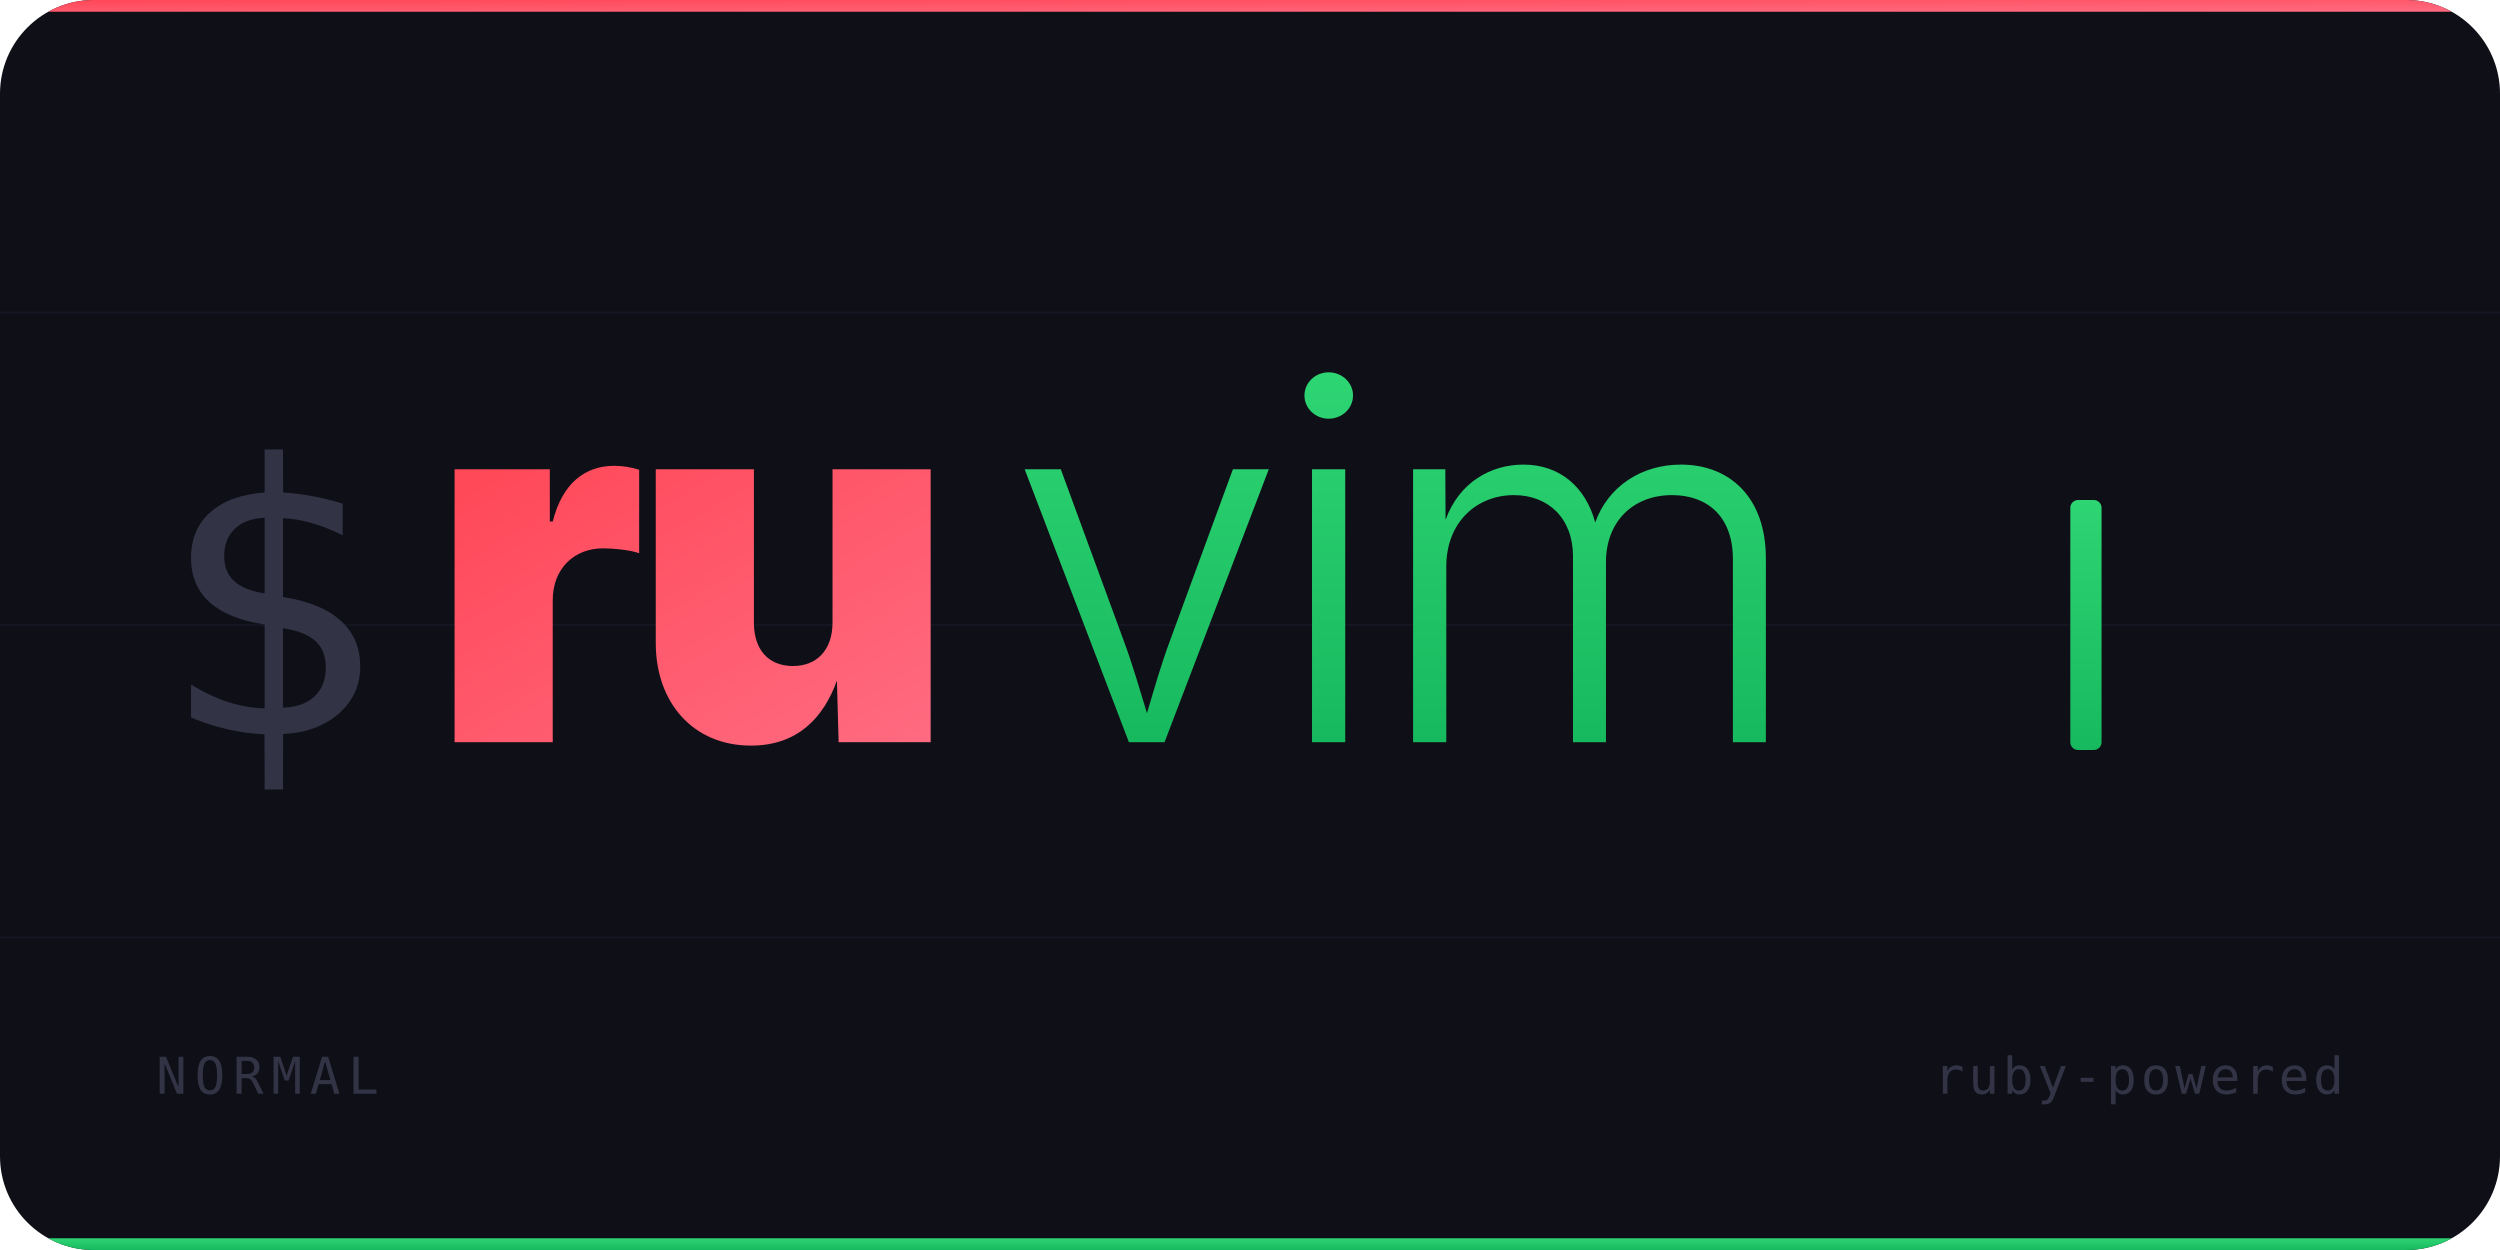
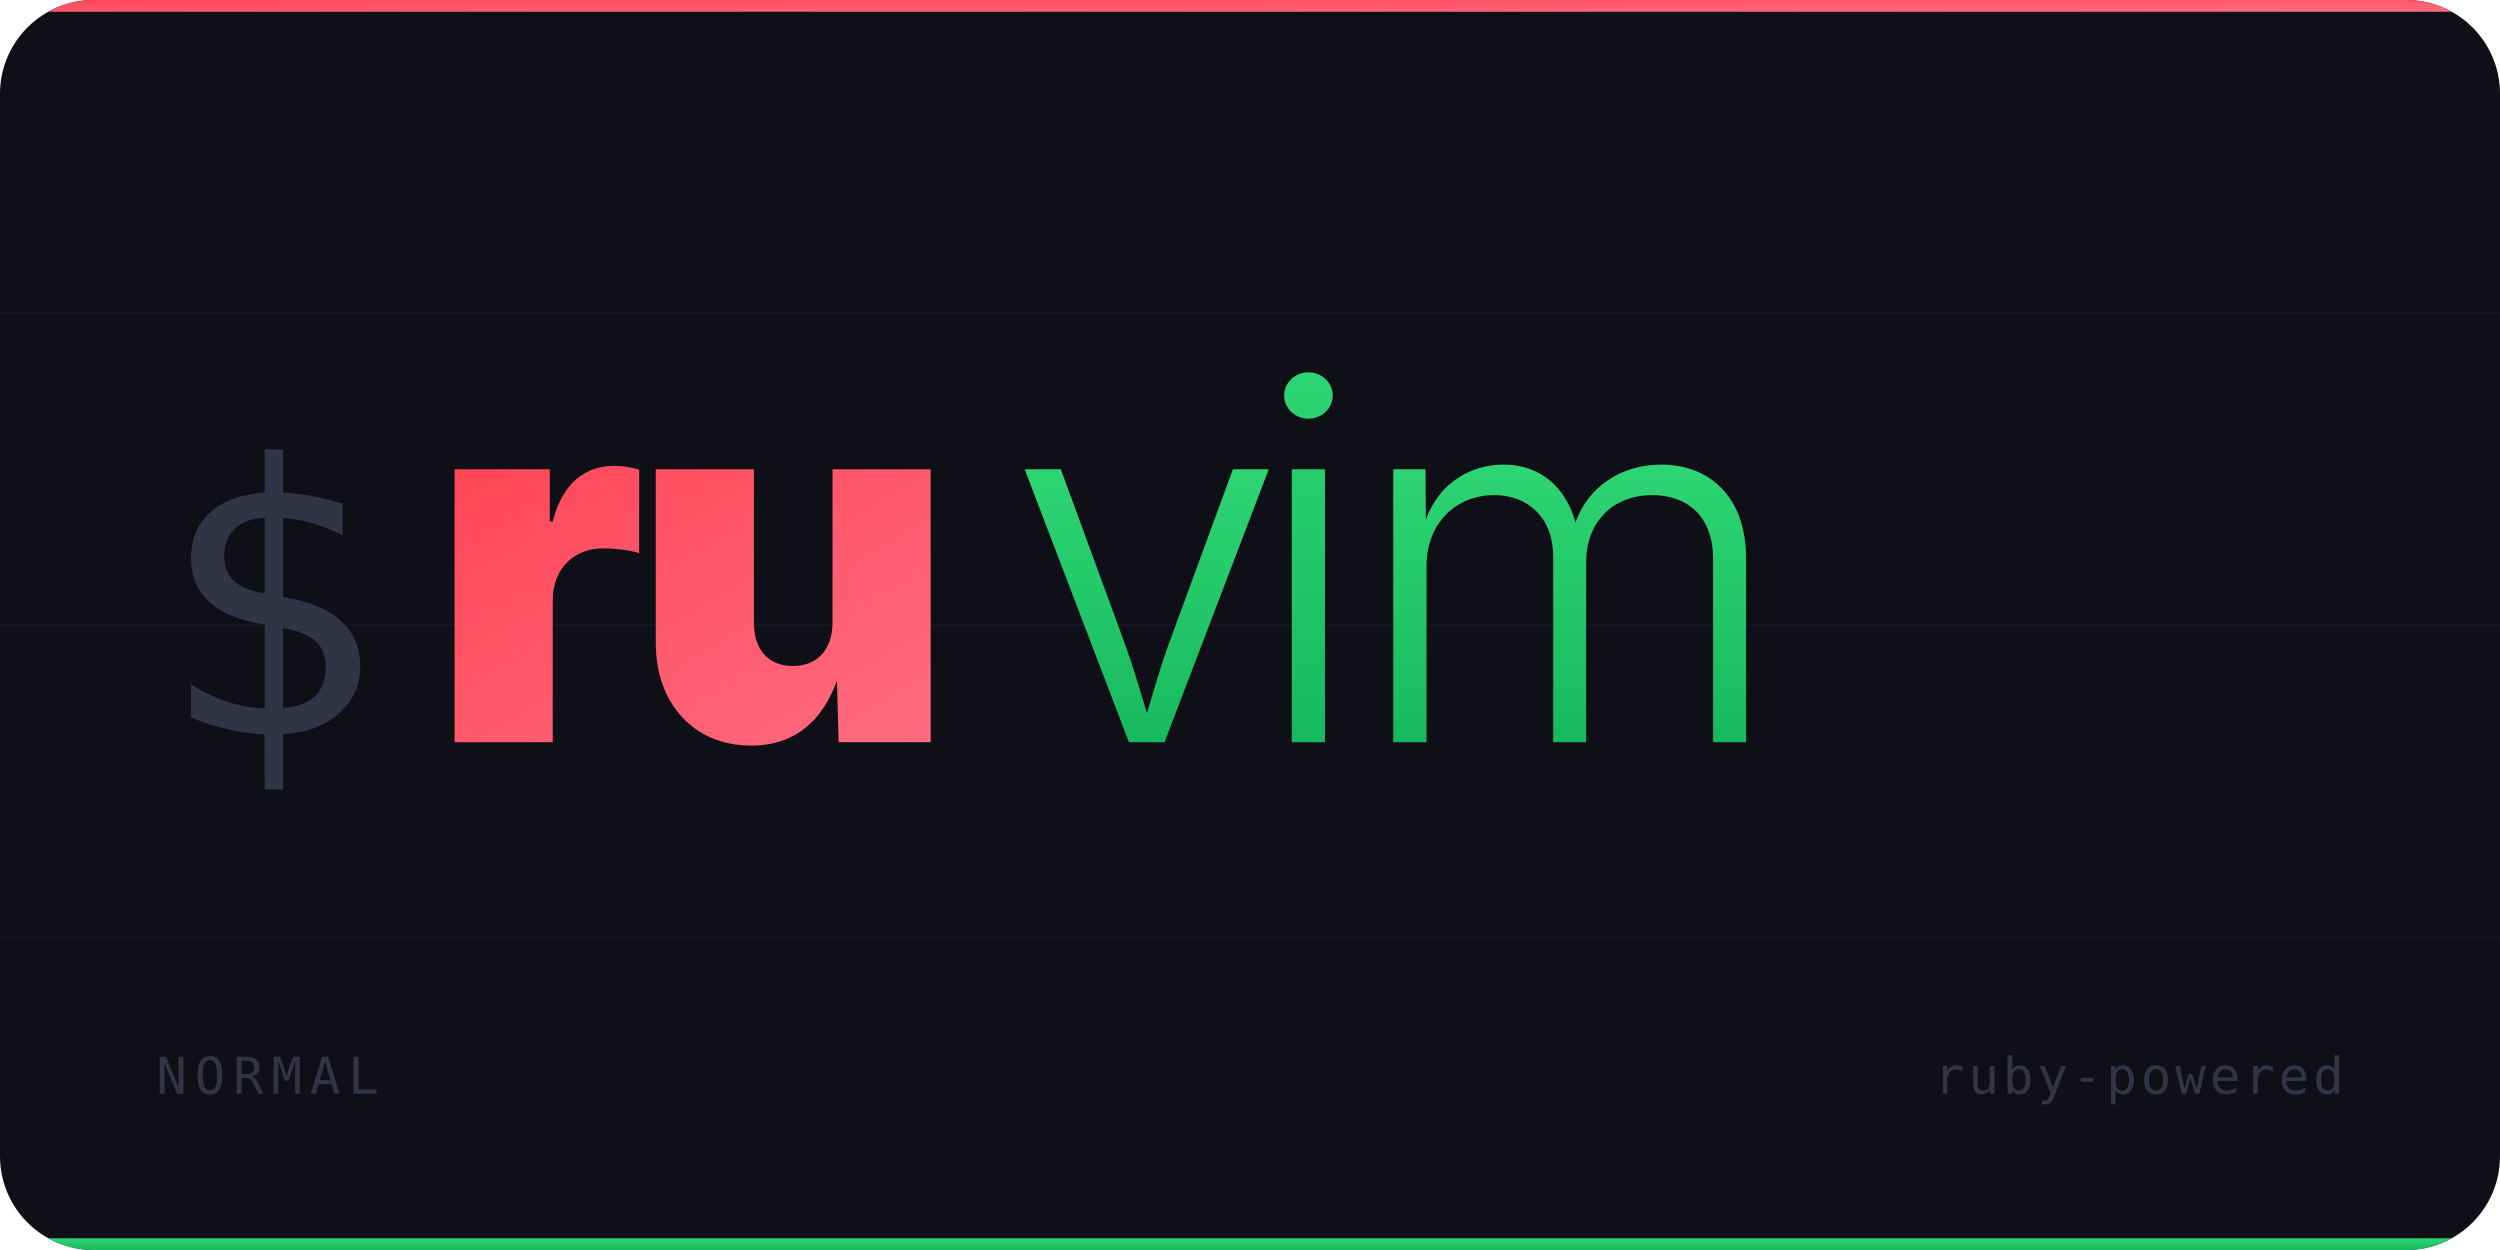
<svg xmlns="http://www.w3.org/2000/svg" viewBox="0 0 640 320" width="640" height="320">
  <defs>
    <linearGradient id="accent" x1="0" y1="0" x2="1" y2="1">
      <stop offset="0%" stop-color="#FF4757" />
      <stop offset="100%" stop-color="#FF6B81" />
    </linearGradient>
    <linearGradient id="mint" x1="0" y1="0" x2="0" y2="1">
      <stop offset="0%" stop-color="#2ED573" />
      <stop offset="100%" stop-color="#17B95E" />
    </linearGradient>
    <clipPath id="clip">
      <rect x="0" y="0" width="640" height="320" rx="24" />
    </clipPath>
  </defs>
  <g clip-path="url(#clip)">
    <rect width="640" height="320" fill="#0F0F17" />
    <g stroke="#1A1A2A" stroke-width="0.5" opacity="0.6">
      <line x1="0" y1="80" x2="640" y2="80" />
      <line x1="0" y1="160" x2="640" y2="160" />
      <line x1="0" y1="240" x2="640" y2="240" />
    </g>
    <rect width="640" height="3" fill="url(#accent)" />
    <text x="40" y="188" font-family="'SF Mono','JetBrains Mono','Fira Code',monospace" font-size="96" font-weight="300" fill="#333346">$</text>
    <g transform="translate(110, 80)">
      <text x="0" y="110" font-family="'Inter','Helvetica Neue','Arial',sans-serif" font-size="128" font-weight="900" fill="url(#accent)" letter-spacing="-4">ru</text>
-       <text x="148" y="110" font-family="'Inter','Helvetica Neue','Arial',sans-serif" font-size="128" font-weight="300" fill="url(#mint)" letter-spacing="-4">vim</text>
+       <text x="148" y="110" font-family="'Inter','Helvetica Neue','Arial',sans-serif" font-size="128" font-weight="300" fill="url(#mint)" letter-spacing="-4">v</text>
+       <text x="210" y="110" font-family="'Inter','Helvetica Neue','Arial',sans-serif" font-size="128" font-weight="300" fill="url(#mint)" letter-spacing="-4">i<animate attributeName="opacity" values="1;0;1" dur="2s" repeatCount="indefinite" />
+       </text>
+       <text x="236" y="110" font-family="'Inter','Helvetica Neue','Arial',sans-serif" font-size="128" font-weight="300" fill="url(#mint)" letter-spacing="-4">m</text>
    </g>
-     <rect x="530" y="128" width="8" height="64" fill="url(#mint)" rx="2">
-       <animate attributeName="opacity" values="1;0;1" dur="1s" repeatCount="indefinite" />
-     </rect>
    <text x="40" y="280" font-family="'SF Mono','JetBrains Mono','Fira Code',monospace" font-size="13" fill="#333346" letter-spacing="2">NORMAL</text>
    <text x="600" y="280" font-family="'SF Mono','JetBrains Mono','Fira Code',monospace" font-size="13" fill="#333346" letter-spacing="1" text-anchor="end">ruby-powered</text>
    <rect y="317" width="640" height="3" fill="url(#mint)" />
  </g>
</svg>
